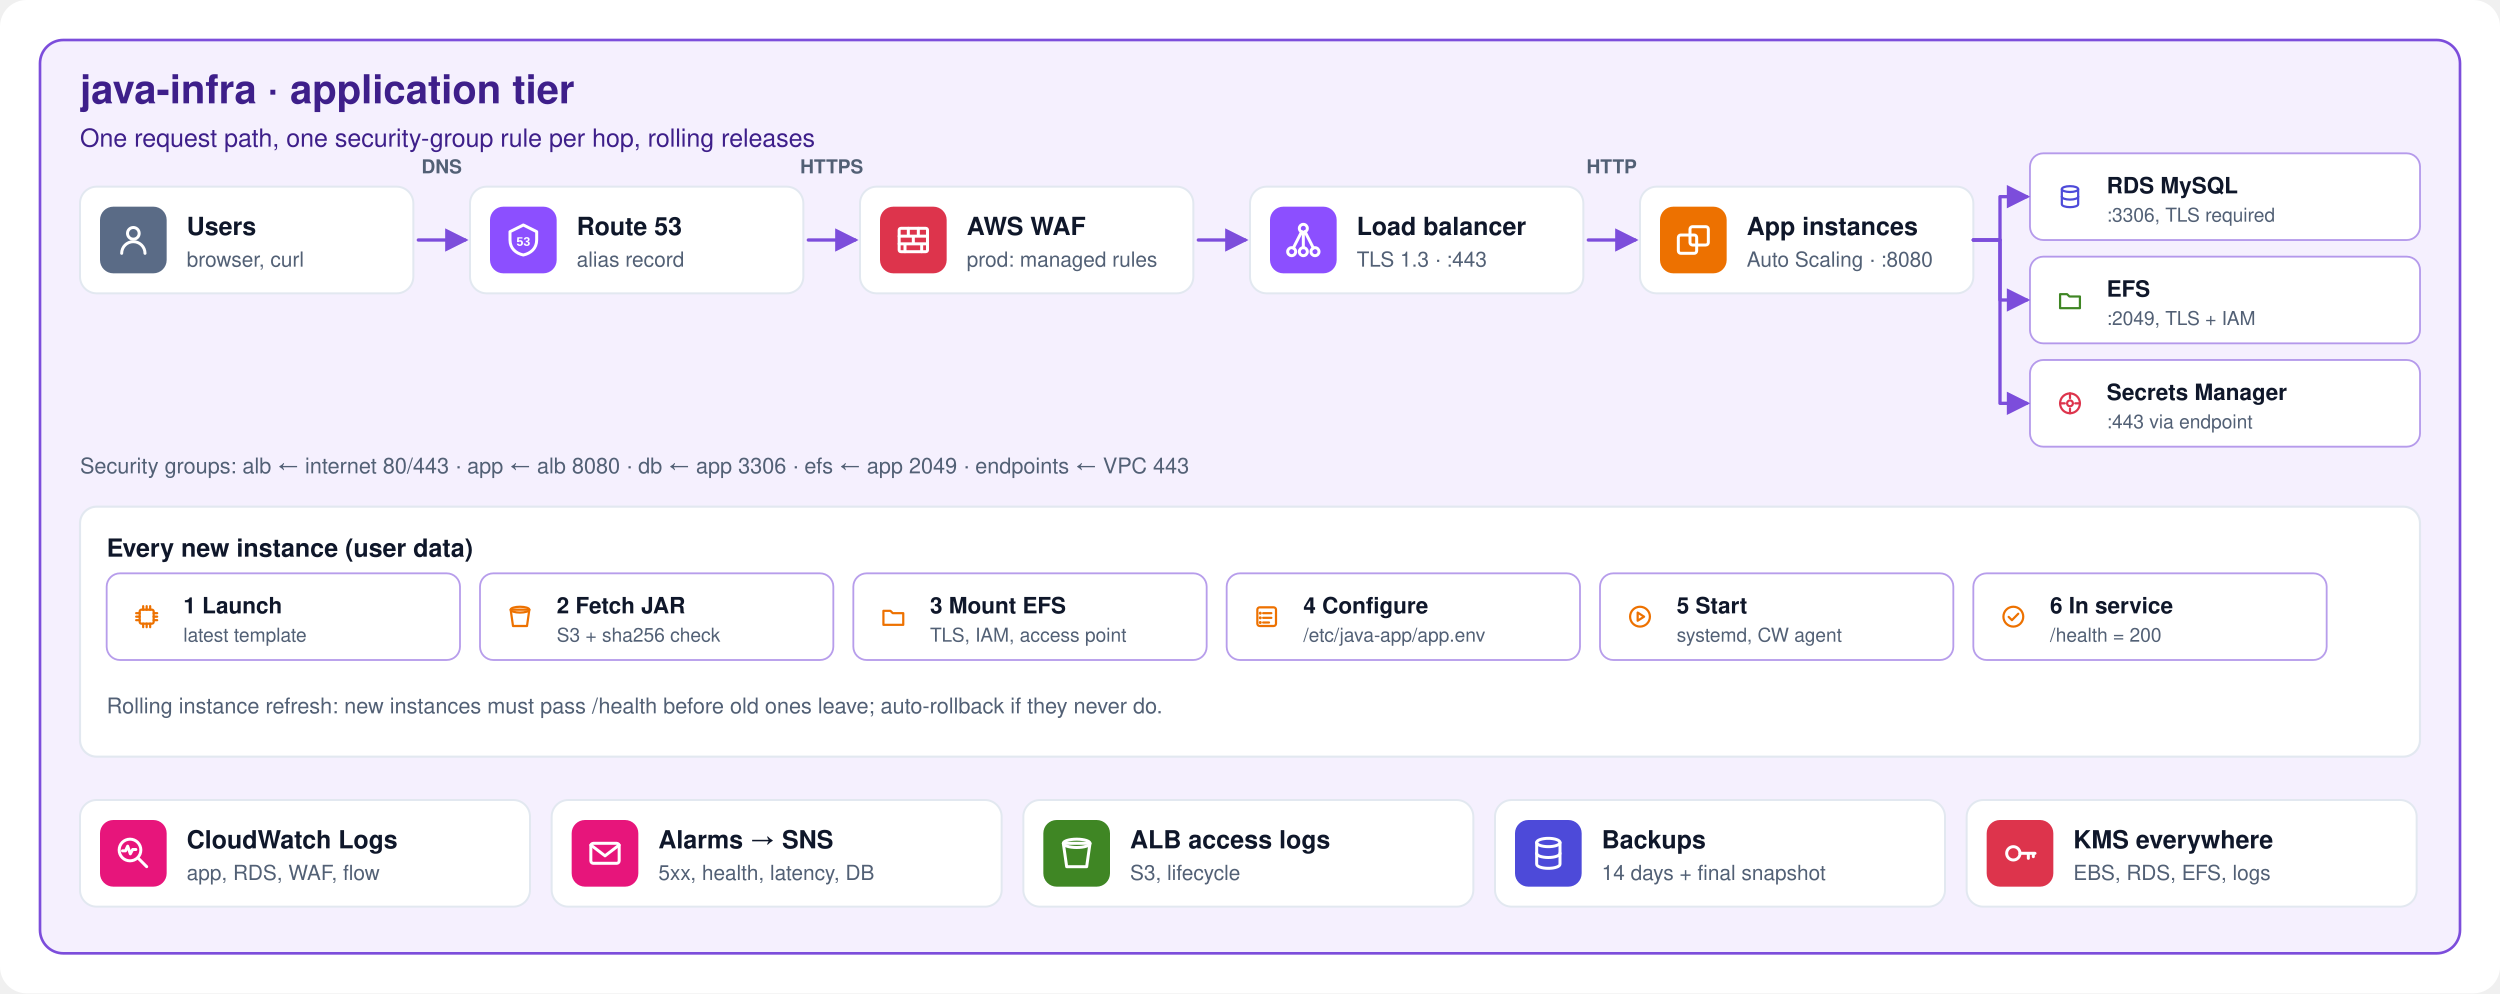
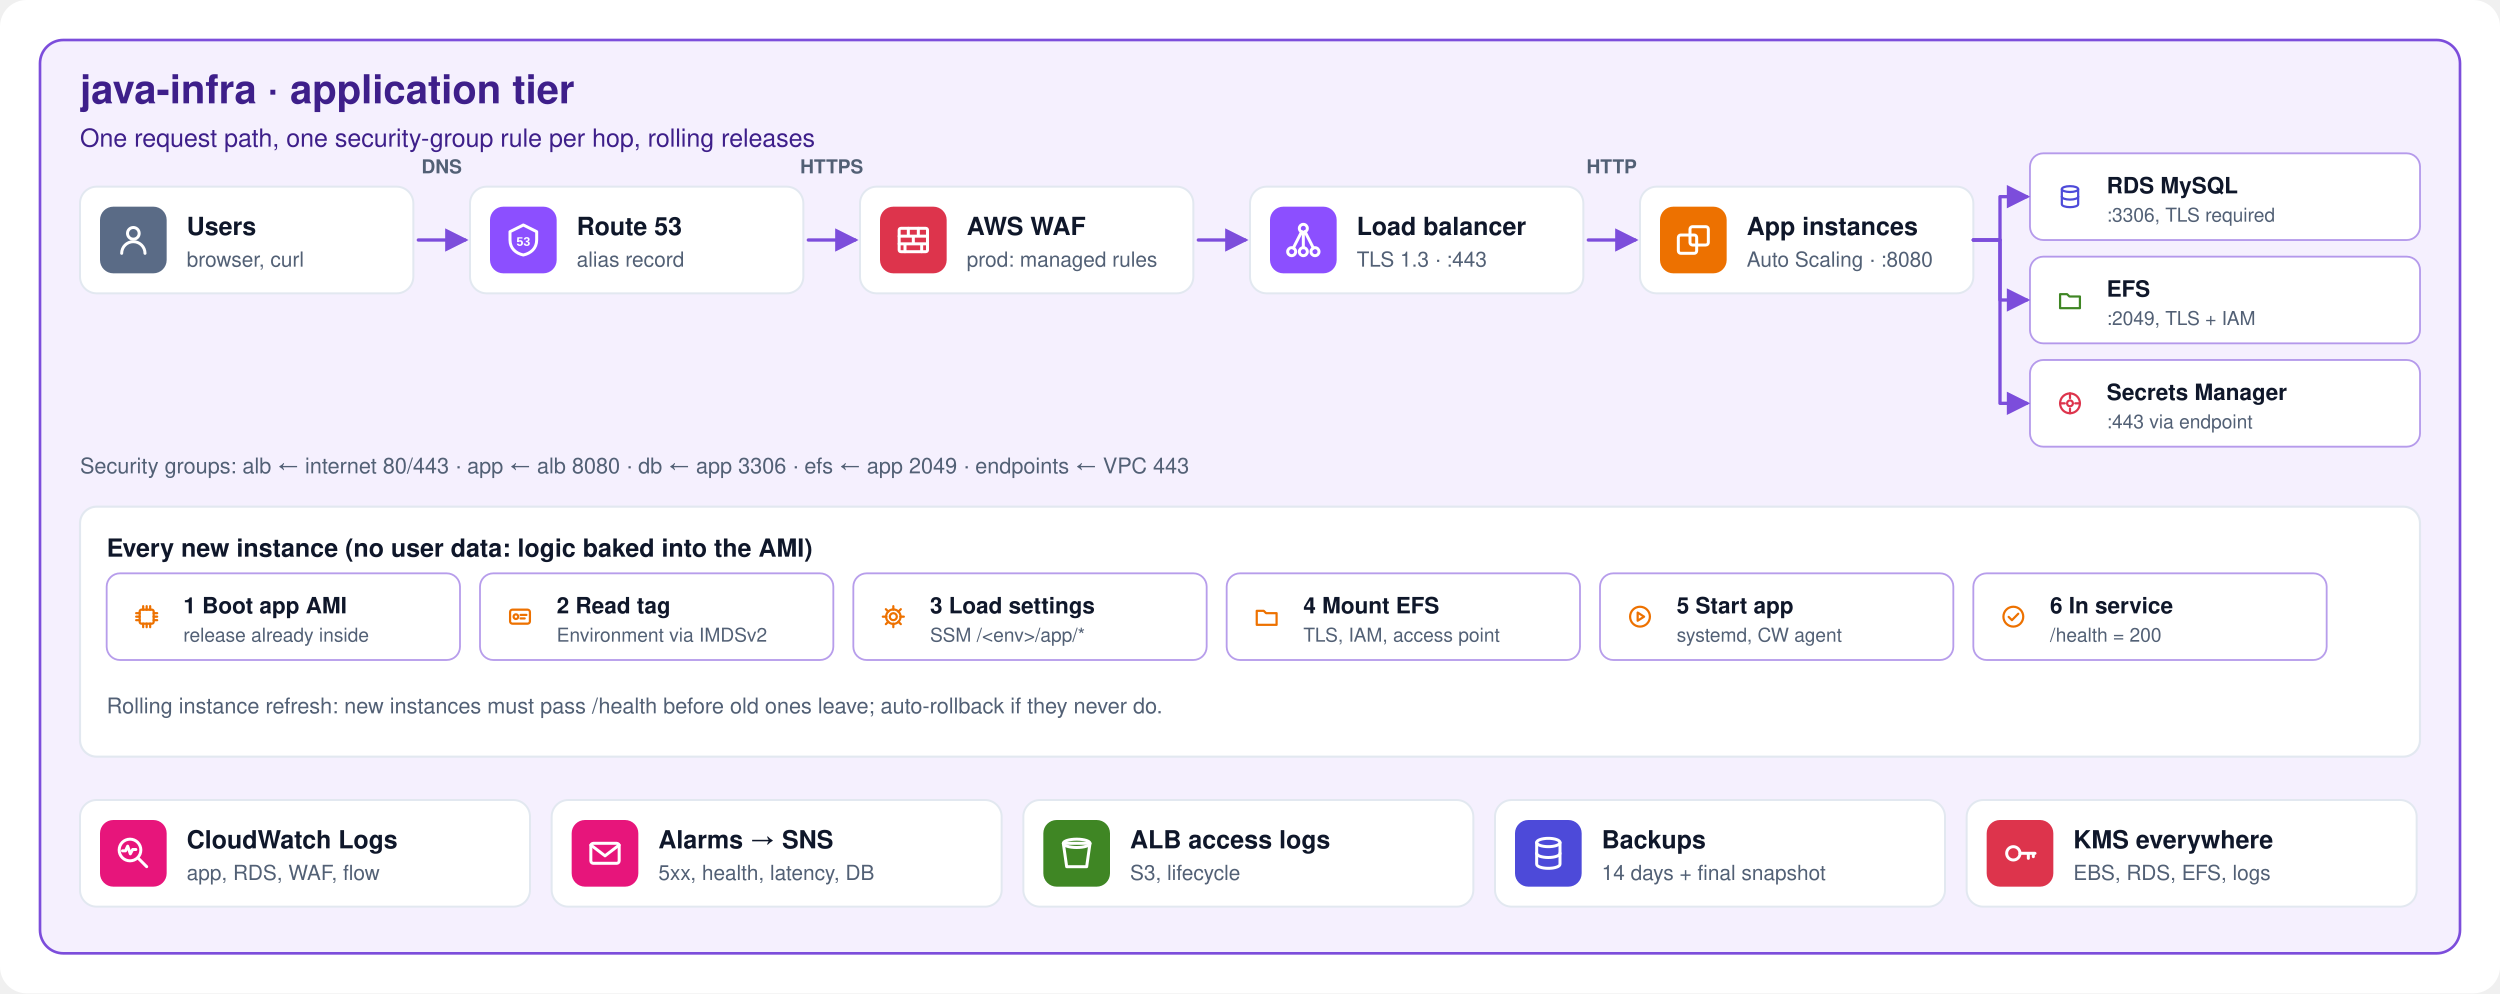
<svg xmlns="http://www.w3.org/2000/svg" width="1500" height="596" viewBox="0 0 1500 596" role="img" aria-label="Application tier: request path with one security-group rule per hop, instance boot steps and observability.">
  <defs>
    <marker id="m7C4DDB" viewBox="0 0 10 10" refX="8.5" refY="5" markerWidth="7" markerHeight="7" orient="auto-start-reverse">
      <path d="M0,0 L10,5 L0,10 z" fill="#7C4DDB" />
    </marker>
  </defs>
  <rect width="1500" height="596" rx="16" fill="#FFFFFF" />
  <rect x="24" y="24" width="1452" height="548" rx="14" fill="#F5F0FE" stroke="#7C4DDB" stroke-width="1.6" />
  <text x="48" y="62" font-family="-apple-system, BlinkMacSystemFont, 'Segoe UI', Helvetica, Arial, sans-serif" font-size="24" font-weight="700" fill="#3E1F8A" text-anchor="start">java-infra · application tier</text>
  <text x="48" y="88" font-family="-apple-system, BlinkMacSystemFont, 'Segoe UI', Helvetica, Arial, sans-serif" font-size="15" font-weight="400" fill="#3E1F8A" text-anchor="start">One request path, one security-group rule per hop, rolling releases</text>
  <rect x="48" y="112" width="200" height="64" rx="10" fill="#FFFFFF" stroke="#E2E8F0" stroke-width="1.2" />
  <rect x="60" y="124.0" width="40" height="40" rx="8.0" fill="#5A6B86" />
  <g transform="translate(68.0,132.0) scale(1.0)" fill="none" stroke="#FFFFFF" stroke-width="1.8" stroke-linecap="round" stroke-linejoin="round">
    <circle cx="12" cy="8" r="3.5" />
    <path d="M5 20a7 7 0 0 1 14 0" />
  </g>
  <text x="112" y="141.0" font-family="-apple-system, BlinkMacSystemFont, 'Segoe UI', Helvetica, Arial, sans-serif" font-size="15" font-weight="600" fill="#0F172A" text-anchor="start">Users</text>
  <text x="112" y="160.0" font-family="-apple-system, BlinkMacSystemFont, 'Segoe UI', Helvetica, Arial, sans-serif" font-size="12.5" font-weight="400" fill="#526075" text-anchor="start">browser, curl</text>
  <polyline points="251,144 279,144" fill="none" stroke="#7C4DDB" stroke-width="2" stroke-linecap="round" stroke-linejoin="round" marker-end="url(#m7C4DDB)" />
  <text x="265" y="104" font-family="-apple-system, BlinkMacSystemFont, 'Segoe UI', Helvetica, Arial, sans-serif" font-size="11.5" font-weight="600" fill="#526075" text-anchor="middle">DNS</text>
  <rect x="282" y="112" width="200" height="64" rx="10" fill="#FFFFFF" stroke="#E2E8F0" stroke-width="1.2" />
  <rect x="294" y="124.0" width="40" height="40" rx="8.0" fill="#8C4FFF" />
  <g transform="translate(302.0,132.0) scale(1.0)" fill="none" stroke="#FFFFFF" stroke-width="1.8" stroke-linecap="round" stroke-linejoin="round">
    <path d="M12 3l8 4v5c0 5-3.5 8-8 9-4.5-1-8-4-8-9V7z" />
    <text x="12" y="15.5" font-size="7.5" font-weight="700" text-anchor="middle" fill="#fff" stroke="none" font-family="Arial">53</text>
  </g>
  <text x="346" y="141.0" font-family="-apple-system, BlinkMacSystemFont, 'Segoe UI', Helvetica, Arial, sans-serif" font-size="15" font-weight="600" fill="#0F172A" text-anchor="start">Route 53</text>
  <text x="346" y="160.0" font-family="-apple-system, BlinkMacSystemFont, 'Segoe UI', Helvetica, Arial, sans-serif" font-size="12.5" font-weight="400" fill="#526075" text-anchor="start">alias record</text>
  <polyline points="485,144 513,144" fill="none" stroke="#7C4DDB" stroke-width="2" stroke-linecap="round" stroke-linejoin="round" marker-end="url(#m7C4DDB)" />
  <text x="499" y="104" font-family="-apple-system, BlinkMacSystemFont, 'Segoe UI', Helvetica, Arial, sans-serif" font-size="11.5" font-weight="600" fill="#526075" text-anchor="middle">HTTPS</text>
  <rect x="516" y="112" width="200" height="64" rx="10" fill="#FFFFFF" stroke="#E2E8F0" stroke-width="1.2" />
  <rect x="528" y="124.0" width="40" height="40" rx="8.0" fill="#DD344C" />
  <g transform="translate(536.0,132.0) scale(1.0)" fill="none" stroke="#FFFFFF" stroke-width="1.8" stroke-linecap="round" stroke-linejoin="round">
    <rect x="3.5" y="5" width="17" height="14" rx="1" />
    <path d="M3.5 9.7h17M3.5 14.3h17M9 5v4.7M15 5v4.7M12 9.7v4.6M7 14.3V19M17 14.3V19" />
  </g>
  <text x="580" y="141.0" font-family="-apple-system, BlinkMacSystemFont, 'Segoe UI', Helvetica, Arial, sans-serif" font-size="15" font-weight="600" fill="#0F172A" text-anchor="start">AWS WAF</text>
  <text x="580" y="160.0" font-family="-apple-system, BlinkMacSystemFont, 'Segoe UI', Helvetica, Arial, sans-serif" font-size="12.5" font-weight="400" fill="#526075" text-anchor="start">prod: managed rules</text>
  <polyline points="719,144 747,144" fill="none" stroke="#7C4DDB" stroke-width="2" stroke-linecap="round" stroke-linejoin="round" marker-end="url(#m7C4DDB)" />
  <rect x="750" y="112" width="200" height="64" rx="10" fill="#FFFFFF" stroke="#E2E8F0" stroke-width="1.2" />
  <rect x="762" y="124.0" width="40" height="40" rx="8.0" fill="#8C4FFF" />
  <g transform="translate(770.0,132.0) scale(1.0)" fill="none" stroke="#FFFFFF" stroke-width="1.8" stroke-linecap="round" stroke-linejoin="round">
    <circle cx="12" cy="5" r="2.4" />
    <circle cx="5" cy="19" r="2.4" />
    <circle cx="12" cy="19" r="2.4" />
    <circle cx="19" cy="19" r="2.4" />
    <path d="M12 7.4v9.2M11 7l-5 9.8M13 7l5 9.8" />
  </g>
  <text x="814" y="141.0" font-family="-apple-system, BlinkMacSystemFont, 'Segoe UI', Helvetica, Arial, sans-serif" font-size="15" font-weight="600" fill="#0F172A" text-anchor="start">Load balancer</text>
  <text x="814" y="160.0" font-family="-apple-system, BlinkMacSystemFont, 'Segoe UI', Helvetica, Arial, sans-serif" font-size="12.5" font-weight="400" fill="#526075" text-anchor="start">TLS 1.3 · :443</text>
  <polyline points="953,144 981,144" fill="none" stroke="#7C4DDB" stroke-width="2" stroke-linecap="round" stroke-linejoin="round" marker-end="url(#m7C4DDB)" />
  <text x="967" y="104" font-family="-apple-system, BlinkMacSystemFont, 'Segoe UI', Helvetica, Arial, sans-serif" font-size="11.5" font-weight="600" fill="#526075" text-anchor="middle">HTTP</text>
  <rect x="984" y="112" width="200" height="64" rx="10" fill="#FFFFFF" stroke="#E2E8F0" stroke-width="1.2" />
  <rect x="996" y="124.0" width="40" height="40" rx="8.0" fill="#ED7100" />
  <g transform="translate(1004.0,132.0) scale(1.0)" fill="none" stroke="#FFFFFF" stroke-width="1.8" stroke-linecap="round" stroke-linejoin="round">
    <rect x="3" y="9" width="11" height="11" rx="1.5" />
    <rect x="10" y="4" width="11" height="11" rx="1.5" />
  </g>
  <text x="1048" y="141.0" font-family="-apple-system, BlinkMacSystemFont, 'Segoe UI', Helvetica, Arial, sans-serif" font-size="15" font-weight="600" fill="#0F172A" text-anchor="start">App instances</text>
  <text x="1048" y="160.0" font-family="-apple-system, BlinkMacSystemFont, 'Segoe UI', Helvetica, Arial, sans-serif" font-size="12.5" font-weight="400" fill="#526075" text-anchor="start">Auto Scaling · :8080</text>
  <rect x="1218" y="92" width="234" height="52" rx="8" fill="#FFFFFF" stroke="#7C4DDB" stroke-opacity="0.55" stroke-width="1.1" />
  <g transform="translate(1233.6,109.6) scale(0.7)" fill="none" stroke="#4D4AD9" stroke-width="1.9" stroke-linecap="round" stroke-linejoin="round">
    <ellipse cx="12" cy="5.5" rx="7" ry="2.5" />
    <path d="M5 5.5v13c0 1.4 3.1 2.5 7 2.5s7-1.1 7-2.5v-13" />
    <path d="M5 12c0 1.4 3.1 2.5 7 2.5s7-1.1 7-2.5" />
  </g>
  <text x="1264" y="116" font-family="-apple-system, BlinkMacSystemFont, 'Segoe UI', Helvetica, Arial, sans-serif" font-size="13.5" font-weight="600" fill="#0F172A" text-anchor="start">RDS MySQL</text>
  <text x="1264" y="133" font-family="-apple-system, BlinkMacSystemFont, 'Segoe UI', Helvetica, Arial, sans-serif" font-size="11.5" font-weight="400" fill="#526075" text-anchor="start">:3306, TLS required</text>
  <polyline points="1184,144 1200,144 1200,118 1216,118" fill="none" stroke="#7C4DDB" stroke-width="2" stroke-linecap="round" stroke-linejoin="round" marker-end="url(#m7C4DDB)" />
  <rect x="1218" y="154" width="234" height="52" rx="8" fill="#FFFFFF" stroke="#7C4DDB" stroke-opacity="0.55" stroke-width="1.1" />
  <g transform="translate(1233.6,171.6) scale(0.7)" fill="none" stroke="#3F8624" stroke-width="1.9" stroke-linecap="round" stroke-linejoin="round">
    <path d="M3.5 7h6l2 2h9v10h-17z" />
  </g>
  <text x="1264" y="178" font-family="-apple-system, BlinkMacSystemFont, 'Segoe UI', Helvetica, Arial, sans-serif" font-size="13.5" font-weight="600" fill="#0F172A" text-anchor="start">EFS</text>
  <text x="1264" y="195" font-family="-apple-system, BlinkMacSystemFont, 'Segoe UI', Helvetica, Arial, sans-serif" font-size="11.5" font-weight="400" fill="#526075" text-anchor="start">:2049, TLS + IAM</text>
  <polyline points="1184,144 1200,144 1200,180 1216,180" fill="none" stroke="#7C4DDB" stroke-width="2" stroke-linecap="round" stroke-linejoin="round" marker-end="url(#m7C4DDB)" />
  <rect x="1218" y="216" width="234" height="52" rx="8" fill="#FFFFFF" stroke="#7C4DDB" stroke-opacity="0.55" stroke-width="1.1" />
  <g transform="translate(1233.6,233.6) scale(0.7)" fill="none" stroke="#DD344C" stroke-width="1.9" stroke-linecap="round" stroke-linejoin="round">
    <circle cx="12" cy="12" r="8.5" />
    <circle cx="12" cy="12" r="2.5" />
    <path d="M12 3.5v4M12 16.5v4M3.5 12h4M16.5 12h4" />
  </g>
  <text x="1264" y="240" font-family="-apple-system, BlinkMacSystemFont, 'Segoe UI', Helvetica, Arial, sans-serif" font-size="13.5" font-weight="600" fill="#0F172A" text-anchor="start">Secrets Manager</text>
  <text x="1264" y="257" font-family="-apple-system, BlinkMacSystemFont, 'Segoe UI', Helvetica, Arial, sans-serif" font-size="11.5" font-weight="400" fill="#526075" text-anchor="start">:443 via endpoint</text>
  <polyline points="1184,144 1200,144 1200,242 1216,242" fill="none" stroke="#7C4DDB" stroke-width="2" stroke-linecap="round" stroke-linejoin="round" marker-end="url(#m7C4DDB)" />
  <text x="48" y="284" font-family="-apple-system, BlinkMacSystemFont, 'Segoe UI', Helvetica, Arial, sans-serif" font-size="13" font-weight="400" fill="#526075" text-anchor="start">Security groups: alb ← internet 80/443 · app ← alb 8080 · db ← app 3306 · efs ← app 2049 · endpoints ← VPC 443</text>
  <rect x="48" y="304" width="1404" height="150" rx="10" fill="#FFFFFF" stroke="#E2E8F0" stroke-width="1.3" />
-   <text x="64" y="334" font-family="-apple-system, BlinkMacSystemFont, 'Segoe UI', Helvetica, Arial, sans-serif" font-size="15" font-weight="700" fill="#0F172A" text-anchor="start">Every new instance (user data)</text>
+   <text x="64" y="334" font-family="-apple-system, BlinkMacSystemFont, 'Segoe UI', Helvetica, Arial, sans-serif" font-size="15" font-weight="700" fill="#0F172A" text-anchor="start">Every new instance (no user data: logic baked into the AMI)</text>
  <rect x="64" y="344" width="212" height="52" rx="8" fill="#FFFFFF" stroke="#7C4DDB" stroke-opacity="0.55" stroke-width="1.1" />
  <g transform="translate(79.6,361.6) scale(0.7)" fill="none" stroke="#ED7100" stroke-width="1.9" stroke-linecap="round" stroke-linejoin="round">
    <rect x="6" y="6" width="12" height="12" rx="1.5" />
    <path d="M9 6V3M12 6V3M15 6V3M9 21v-3M12 21v-3M15 21v-3M6 9H3M6 12H3M6 15H3M21 9h-3M21 12h-3M21 15h-3" />
  </g>
-   <text x="110" y="368" font-family="-apple-system, BlinkMacSystemFont, 'Segoe UI', Helvetica, Arial, sans-serif" font-size="13.5" font-weight="600" fill="#0F172A" text-anchor="start">1 Launch</text>
-   <text x="110" y="385" font-family="-apple-system, BlinkMacSystemFont, 'Segoe UI', Helvetica, Arial, sans-serif" font-size="11.5" font-weight="400" fill="#526075" text-anchor="start">latest template</text>
+   <text x="110" y="368" font-family="-apple-system, BlinkMacSystemFont, 'Segoe UI', Helvetica, Arial, sans-serif" font-size="13.5" font-weight="600" fill="#0F172A" text-anchor="start">1 Boot app AMI</text>
+   <text x="110" y="385" font-family="-apple-system, BlinkMacSystemFont, 'Segoe UI', Helvetica, Arial, sans-serif" font-size="11.5" font-weight="400" fill="#526075" text-anchor="start">release already inside</text>
  <rect x="288" y="344" width="212" height="52" rx="8" fill="#FFFFFF" stroke="#7C4DDB" stroke-opacity="0.55" stroke-width="1.1" />
  <g transform="translate(303.6,361.6) scale(0.7)" fill="none" stroke="#ED7100" stroke-width="1.9" stroke-linecap="round" stroke-linejoin="round">
-     <path d="M4 6h16l-2 14H6z" />
-     <ellipse cx="12" cy="6" rx="8" ry="2.5" />
+     <rect x="3.5" y="6" width="17" height="12" rx="2" />
+     <circle cx="8.5" cy="12" r="2" />
+     <path d="M12.5 10.5h5M12.5 13.5h3.5" />
  </g>
-   <text x="334" y="368" font-family="-apple-system, BlinkMacSystemFont, 'Segoe UI', Helvetica, Arial, sans-serif" font-size="13.5" font-weight="600" fill="#0F172A" text-anchor="start">2 Fetch JAR</text>
-   <text x="334" y="385" font-family="-apple-system, BlinkMacSystemFont, 'Segoe UI', Helvetica, Arial, sans-serif" font-size="11.5" font-weight="400" fill="#526075" text-anchor="start">S3 + sha256 check</text>
+   <text x="334" y="368" font-family="-apple-system, BlinkMacSystemFont, 'Segoe UI', Helvetica, Arial, sans-serif" font-size="13.5" font-weight="600" fill="#0F172A" text-anchor="start">2 Read tag</text>
+   <text x="334" y="385" font-family="-apple-system, BlinkMacSystemFont, 'Segoe UI', Helvetica, Arial, sans-serif" font-size="11.5" font-weight="400" fill="#526075" text-anchor="start">Environment via IMDSv2</text>
  <rect x="512" y="344" width="212" height="52" rx="8" fill="#FFFFFF" stroke="#7C4DDB" stroke-opacity="0.55" stroke-width="1.1" />
  <g transform="translate(527.6,361.6) scale(0.7)" fill="none" stroke="#ED7100" stroke-width="1.9" stroke-linecap="round" stroke-linejoin="round">
+     <circle cx="12" cy="12" r="3" />
+     <path d="M12 3v3M12 18v3M3 12h3M18 12h3M5.6 5.6l2.1 2.1M16.3 16.3l2.1 2.1M5.6 18.4l2.1-2.1M16.3 7.7l2.1-2.1" />
+     <circle cx="12" cy="12" r="6.2" />
+   </g>
+   <text x="558" y="368" font-family="-apple-system, BlinkMacSystemFont, 'Segoe UI', Helvetica, Arial, sans-serif" font-size="13.5" font-weight="600" fill="#0F172A" text-anchor="start">3 Load settings</text>
+   <text x="558" y="385" font-family="-apple-system, BlinkMacSystemFont, 'Segoe UI', Helvetica, Arial, sans-serif" font-size="11.5" font-weight="400" fill="#526075" text-anchor="start">SSM /&lt;env&gt;/app/*</text>
+   <rect x="736" y="344" width="212" height="52" rx="8" fill="#FFFFFF" stroke="#7C4DDB" stroke-opacity="0.55" stroke-width="1.1" />
+   <g transform="translate(751.6,361.6) scale(0.7)" fill="none" stroke="#ED7100" stroke-width="1.9" stroke-linecap="round" stroke-linejoin="round">
    <path d="M3.5 7h6l2 2h9v10h-17z" />
  </g>
-   <text x="558" y="368" font-family="-apple-system, BlinkMacSystemFont, 'Segoe UI', Helvetica, Arial, sans-serif" font-size="13.5" font-weight="600" fill="#0F172A" text-anchor="start">3 Mount EFS</text>
-   <text x="558" y="385" font-family="-apple-system, BlinkMacSystemFont, 'Segoe UI', Helvetica, Arial, sans-serif" font-size="11.5" font-weight="400" fill="#526075" text-anchor="start">TLS, IAM, access point</text>
-   <rect x="736" y="344" width="212" height="52" rx="8" fill="#FFFFFF" stroke="#7C4DDB" stroke-opacity="0.55" stroke-width="1.1" />
-   <g transform="translate(751.6,361.6) scale(0.7)" fill="none" stroke="#ED7100" stroke-width="1.9" stroke-linecap="round" stroke-linejoin="round">
-     <rect x="4" y="4" width="16" height="16" rx="2" />
-     <path d="M9 9h7M9 13h7M9 17h5" />
-     <path d="M6.5 9h0M6.5 13h0M6.5 17h0" stroke-width="2.6" />
-   </g>
-   <text x="782" y="368" font-family="-apple-system, BlinkMacSystemFont, 'Segoe UI', Helvetica, Arial, sans-serif" font-size="13.5" font-weight="600" fill="#0F172A" text-anchor="start">4 Configure</text>
-   <text x="782" y="385" font-family="-apple-system, BlinkMacSystemFont, 'Segoe UI', Helvetica, Arial, sans-serif" font-size="11.5" font-weight="400" fill="#526075" text-anchor="start">/etc/java-app/app.env</text>
+   <text x="782" y="368" font-family="-apple-system, BlinkMacSystemFont, 'Segoe UI', Helvetica, Arial, sans-serif" font-size="13.5" font-weight="600" fill="#0F172A" text-anchor="start">4 Mount EFS</text>
+   <text x="782" y="385" font-family="-apple-system, BlinkMacSystemFont, 'Segoe UI', Helvetica, Arial, sans-serif" font-size="11.5" font-weight="400" fill="#526075" text-anchor="start">TLS, IAM, access point</text>
  <rect x="960" y="344" width="212" height="52" rx="8" fill="#FFFFFF" stroke="#7C4DDB" stroke-opacity="0.55" stroke-width="1.1" />
  <g transform="translate(975.6,361.6) scale(0.7)" fill="none" stroke="#ED7100" stroke-width="1.9" stroke-linecap="round" stroke-linejoin="round">
    <circle cx="12" cy="12" r="8.5" />
    <path d="M10 8.5l5.5 3.5-5.5 3.5z" />
  </g>
-   <text x="1006" y="368" font-family="-apple-system, BlinkMacSystemFont, 'Segoe UI', Helvetica, Arial, sans-serif" font-size="13.5" font-weight="600" fill="#0F172A" text-anchor="start">5 Start</text>
+   <text x="1006" y="368" font-family="-apple-system, BlinkMacSystemFont, 'Segoe UI', Helvetica, Arial, sans-serif" font-size="13.5" font-weight="600" fill="#0F172A" text-anchor="start">5 Start app</text>
  <text x="1006" y="385" font-family="-apple-system, BlinkMacSystemFont, 'Segoe UI', Helvetica, Arial, sans-serif" font-size="11.5" font-weight="400" fill="#526075" text-anchor="start">systemd, CW agent</text>
  <rect x="1184" y="344" width="212" height="52" rx="8" fill="#FFFFFF" stroke="#7C4DDB" stroke-opacity="0.55" stroke-width="1.1" />
  <g transform="translate(1199.6,361.6) scale(0.7)" fill="none" stroke="#ED7100" stroke-width="1.9" stroke-linecap="round" stroke-linejoin="round">
    <circle cx="12" cy="12" r="8.5" />
    <path d="M8 12.2l2.8 2.8L16.2 9.5" />
  </g>
  <text x="1230" y="368" font-family="-apple-system, BlinkMacSystemFont, 'Segoe UI', Helvetica, Arial, sans-serif" font-size="13.5" font-weight="600" fill="#0F172A" text-anchor="start">6 In service</text>
  <text x="1230" y="385" font-family="-apple-system, BlinkMacSystemFont, 'Segoe UI', Helvetica, Arial, sans-serif" font-size="11.5" font-weight="400" fill="#526075" text-anchor="start">/health = 200</text>
  <text x="64" y="428" font-family="-apple-system, BlinkMacSystemFont, 'Segoe UI', Helvetica, Arial, sans-serif" font-size="13" font-weight="400" fill="#526075" text-anchor="start">Rolling instance refresh: new instances must pass /health before old ones leave; auto-rollback if they never do.</text>
  <rect x="48" y="480" width="270" height="64" rx="10" fill="#FFFFFF" stroke="#E2E8F0" stroke-width="1.2" />
  <rect x="60" y="492.0" width="40" height="40" rx="8.0" fill="#E7157B" />
  <g transform="translate(68.0,500.0) scale(1.0)" fill="none" stroke="#FFFFFF" stroke-width="1.8" stroke-linecap="round" stroke-linejoin="round">
    <circle cx="10" cy="10" r="6.5" />
    <path d="M14.8 14.8L20 20" />
    <path d="M5.5 10.5h1.8l1.3-2.8 1.6 4.6 1.4-2.6h1.9" />
  </g>
  <text x="112" y="509.0" font-family="-apple-system, BlinkMacSystemFont, 'Segoe UI', Helvetica, Arial, sans-serif" font-size="15" font-weight="600" fill="#0F172A" text-anchor="start">CloudWatch Logs</text>
  <text x="112" y="528.0" font-family="-apple-system, BlinkMacSystemFont, 'Segoe UI', Helvetica, Arial, sans-serif" font-size="12.5" font-weight="400" fill="#526075" text-anchor="start">app, RDS, WAF, flow</text>
  <rect x="331" y="480" width="270" height="64" rx="10" fill="#FFFFFF" stroke="#E2E8F0" stroke-width="1.2" />
  <rect x="343" y="492.0" width="40" height="40" rx="8.0" fill="#E7157B" />
  <g transform="translate(351.0,500.0) scale(1.0)" fill="none" stroke="#FFFFFF" stroke-width="1.8" stroke-linecap="round" stroke-linejoin="round">
    <rect x="3.5" y="6" width="17" height="12" rx="1.5" />
    <path d="M3.5 7l8.5 6.5L20.5 7" />
  </g>
  <text x="395" y="509.0" font-family="-apple-system, BlinkMacSystemFont, 'Segoe UI', Helvetica, Arial, sans-serif" font-size="15" font-weight="600" fill="#0F172A" text-anchor="start">Alarms → SNS</text>
  <text x="395" y="528.0" font-family="-apple-system, BlinkMacSystemFont, 'Segoe UI', Helvetica, Arial, sans-serif" font-size="12.5" font-weight="400" fill="#526075" text-anchor="start">5xx, health, latency, DB</text>
  <rect x="614" y="480" width="270" height="64" rx="10" fill="#FFFFFF" stroke="#E2E8F0" stroke-width="1.2" />
  <rect x="626" y="492.0" width="40" height="40" rx="8.0" fill="#3F8624" />
  <g transform="translate(634.0,500.0) scale(1.0)" fill="none" stroke="#FFFFFF" stroke-width="1.8" stroke-linecap="round" stroke-linejoin="round">
    <path d="M4 6h16l-2 14H6z" />
    <ellipse cx="12" cy="6" rx="8" ry="2.5" />
  </g>
  <text x="678" y="509.0" font-family="-apple-system, BlinkMacSystemFont, 'Segoe UI', Helvetica, Arial, sans-serif" font-size="15" font-weight="600" fill="#0F172A" text-anchor="start">ALB access logs</text>
  <text x="678" y="528.0" font-family="-apple-system, BlinkMacSystemFont, 'Segoe UI', Helvetica, Arial, sans-serif" font-size="12.5" font-weight="400" fill="#526075" text-anchor="start">S3, lifecycle</text>
  <rect x="897" y="480" width="270" height="64" rx="10" fill="#FFFFFF" stroke="#E2E8F0" stroke-width="1.2" />
  <rect x="909" y="492.0" width="40" height="40" rx="8.0" fill="#4D4AD9" />
  <g transform="translate(917.0,500.0) scale(1.0)" fill="none" stroke="#FFFFFF" stroke-width="1.8" stroke-linecap="round" stroke-linejoin="round">
    <ellipse cx="12" cy="5.5" rx="7" ry="2.5" />
    <path d="M5 5.5v13c0 1.4 3.1 2.5 7 2.5s7-1.1 7-2.5v-13" />
    <path d="M5 12c0 1.4 3.1 2.5 7 2.5s7-1.1 7-2.5" />
  </g>
  <text x="961" y="509.0" font-family="-apple-system, BlinkMacSystemFont, 'Segoe UI', Helvetica, Arial, sans-serif" font-size="15" font-weight="600" fill="#0F172A" text-anchor="start">Backups</text>
  <text x="961" y="528.0" font-family="-apple-system, BlinkMacSystemFont, 'Segoe UI', Helvetica, Arial, sans-serif" font-size="12.5" font-weight="400" fill="#526075" text-anchor="start">14 days + final snapshot</text>
  <rect x="1180" y="480" width="270" height="64" rx="10" fill="#FFFFFF" stroke="#E2E8F0" stroke-width="1.2" />
  <rect x="1192" y="492.0" width="40" height="40" rx="8.0" fill="#DD344C" />
  <g transform="translate(1200.0,500.0) scale(1.0)" fill="none" stroke="#FFFFFF" stroke-width="1.8" stroke-linecap="round" stroke-linejoin="round">
    <circle cx="8" cy="12" r="4" />
    <path d="M12 12h9M17 12v3M20 12v2" />
  </g>
  <text x="1244" y="509.0" font-family="-apple-system, BlinkMacSystemFont, 'Segoe UI', Helvetica, Arial, sans-serif" font-size="15" font-weight="600" fill="#0F172A" text-anchor="start">KMS everywhere</text>
  <text x="1244" y="528.0" font-family="-apple-system, BlinkMacSystemFont, 'Segoe UI', Helvetica, Arial, sans-serif" font-size="12.5" font-weight="400" fill="#526075" text-anchor="start">EBS, RDS, EFS, logs</text>
</svg>
